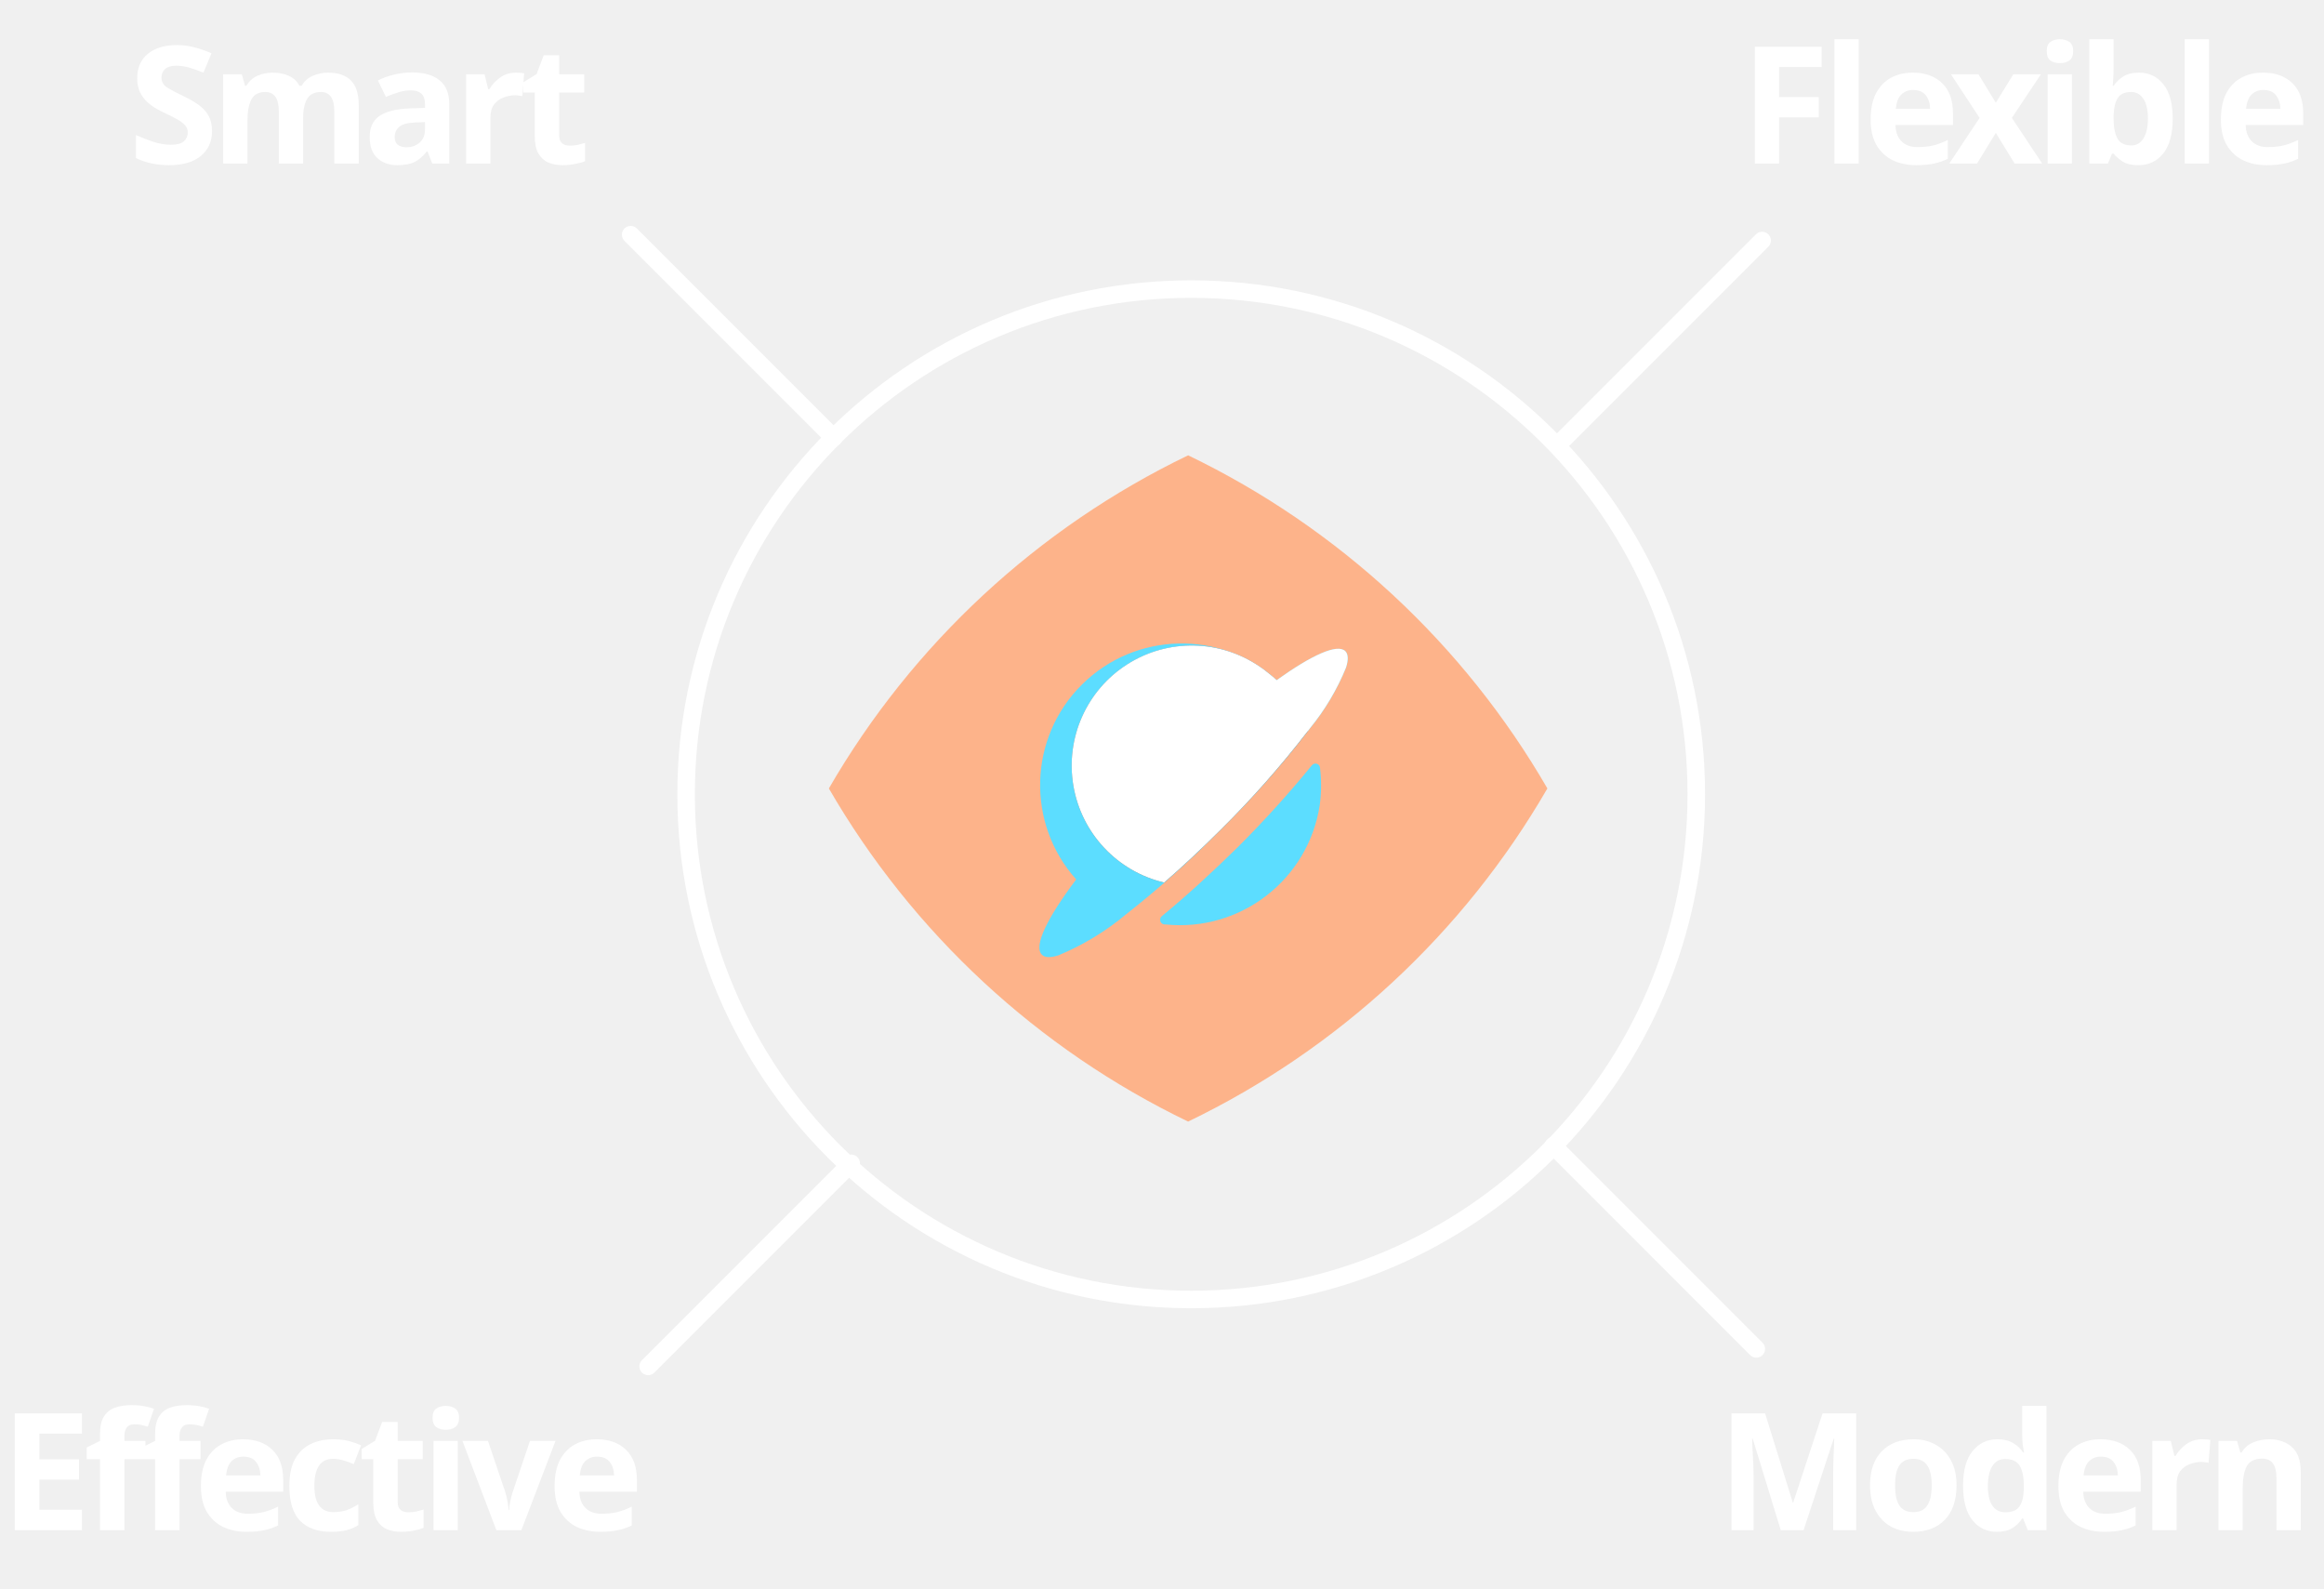
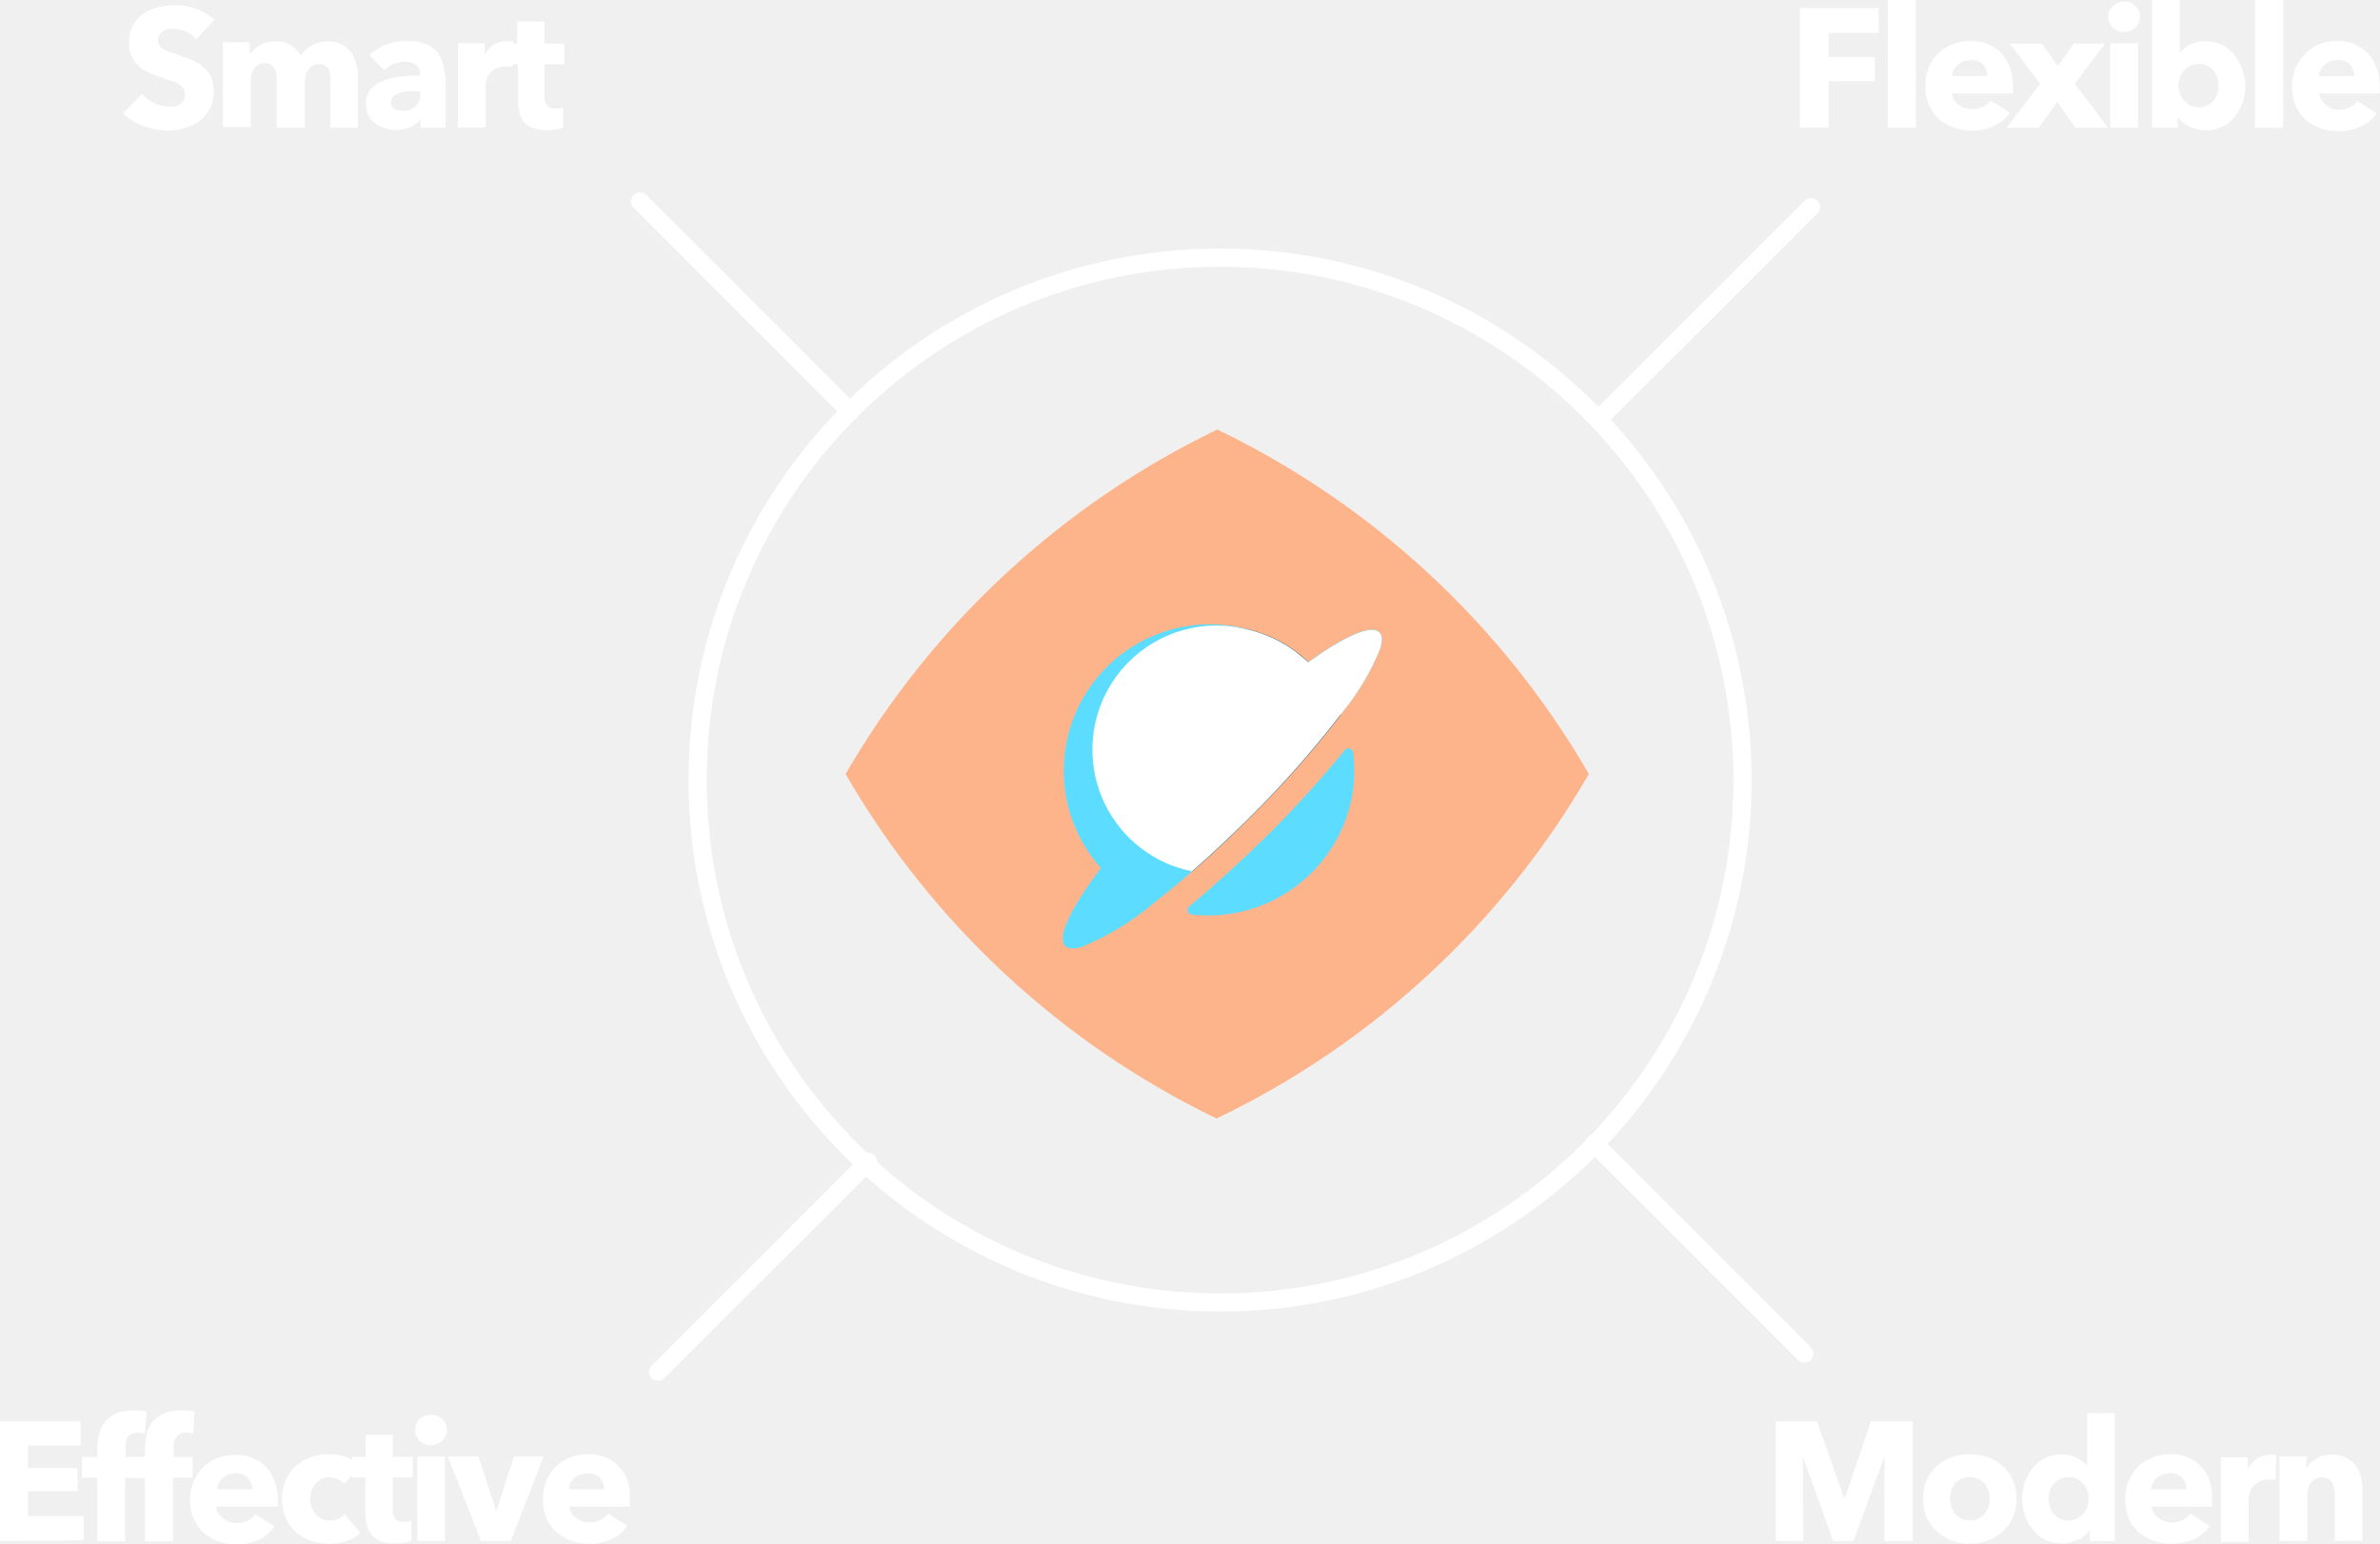
- <svg xmlns="http://www.w3.org/2000/svg" viewBox="0 0 199 136">
+ <svg xmlns="http://www.w3.org/2000/svg" viewBox="0 0 197.02 127.81">
  <defs>
-     <style>
-       .cls-1 {
-         fill: #ffad7f;
-         opacity: 0.896;
-       }
- 
-       .cls-2 {
-         fill: #5cddff;
-       }
- 
-       .cls-3 {
-         fill: #4d7882;
-       }
- 
-       .cls-4, .cls-5 {
-         fill: #fff;
-       }
- 
-       .cls-5 {
-         font-size: 14px;
-         font-family: "avenirBold";
-         font-weight: 700;
-         letter-spacing: -0.05em;
-       }
- 
-       .cls-6, .cls-7, .cls-9 {
-         fill: none;
-       }
- 
-       .cls-6, .cls-7 {
-         stroke: #fff;
-         stroke-width: 1.5px;
-       }
- 
-       .cls-7 {
-         stroke-linecap: round;
-       }
- 
-       .cls-8 {
-         stroke: none;
-       }
-     </style>
+     <style>.cls-1{opacity:0.9;}.cls-1,.cls-6{isolation:isolate;}.cls-2{fill:#ffad7f;}.cls-3{fill:#5cddff;}.cls-4{fill:#4d7882;}.cls-5{fill:#fff;}.cls-7{fill:none;}</style>
  </defs>
-   <g id="Group_19" data-name="Group 19" transform="translate(-846 -2457)">
-     <path id="Intersection_1" data-name="Intersection 1" class="cls-1" d="M70.974,106.5a71.306,71.306,0,0,1,30.764-28.52A71.306,71.306,0,0,1,132.5,106.5a71.306,71.306,0,0,1-30.764,28.52A71.306,71.306,0,0,1,70.974,106.5Z" transform="translate(846 2418)" />
-     <g id="Group_16" data-name="Group 16" transform="translate(-13 2719)">
-       <g id="Group_5" data-name="Group 5" transform="translate(948 -207)">
-         <path id="Path_22" data-name="Path 22" class="cls-2" d="M27.878,17.724A12.112,12.112,0,0,1,14.657,27.962h-.1a.4.4,0,0,1-.213-.7c2.02-1.66,4.231-3.672,6.471-5.876a92.6,92.6,0,0,0,6.39-7.051.389.389,0,0,1,.69.206A12.486,12.486,0,0,1,27.878,17.724Z" transform="translate(-3.867 -3.82)" />
-         <path id="Path_23" data-name="Path 23" class="cls-2" d="M26.388,2.261A20.2,20.2,0,0,1,23.31,7.446a83.666,83.666,0,0,1-7.668,8.711,86.432,86.432,0,0,1-8.079,7.22A22.469,22.469,0,0,1,1.753,26.9c-.668.213-1.153.2-1.41-.059-.734-.734.47-3.166,2.938-6.442A12.119,12.119,0,0,1,20.453,3.34C23.443,1.2,25.654.189,26.329.858,26.586,1.115,26.594,1.6,26.388,2.261Z" transform="translate(-0.129 -0.109)" />
-         <path id="Path_24" data-name="Path 24" class="cls-3" d="M24.107,7.784a84.355,84.355,0,0,1-7.462,8.432c-1.653,1.645-3.276,3.166-4.826,4.51a10.283,10.283,0,1,1,8.2-18.473c.154.1.294.206.441.316l.353.279a10.283,10.283,0,0,1,3.291,4.936Z" transform="translate(-1.131 -0.167)" />
-         <path id="Path_25" data-name="Path 25" class="cls-4" d="M27.39,2.319A20.2,20.2,0,0,1,24.312,7.5l-.206.272a84.357,84.357,0,0,1-7.462,8.439c-1.653,1.645-3.276,3.166-4.826,4.51a10.283,10.283,0,1,1,8.2-18.473c.154.1.294.206.441.316l.353.279c.22.169.433.36.639.551,2.989-2.145,5.2-3.151,5.876-2.483C27.588,1.173,27.6,1.658,27.39,2.319Z" transform="translate(-1.131 -0.167)" />
+   <g id="Layer_2" data-name="Layer 2">
+     <g id="Layer_1-2" data-name="Layer 1">
+       <g id="Group_19" data-name="Group 19">
+         <g id="Intersection_1" data-name="Intersection 1" class="cls-1">
+           <path class="cls-2" d="M70,64.08a71.37,71.37,0,0,1,30.77-28.52,71.35,71.35,0,0,1,30.76,28.52A71.2,71.2,0,0,1,100.71,92.6,71.23,71.23,0,0,1,70,64.08Z" />
+         </g>
+         <g id="Group_16" data-name="Group 16">
+           <g id="Group_5" data-name="Group 5">
+             <g id="Path_22" data-name="Path 22">
+               <path class="cls-3" d="M112,65.49A12.12,12.12,0,0,1,98.77,75.73h-.1a.4.4,0,0,1-.35-.45.35.35,0,0,1,.14-.25c2-1.66,4.23-3.68,6.47-5.88a92.75,92.75,0,0,0,6.39-7.05.38.38,0,0,1,.54-.06.41.41,0,0,1,.15.26A12.61,12.61,0,0,1,112,65.49Z" />
+             </g>
+             <g id="Path_23" data-name="Path 23">
+               <path class="cls-3" d="M114.24,53.74a20.11,20.11,0,0,1-3.08,5.18,82.39,82.39,0,0,1-7.67,8.71,85,85,0,0,1-8.08,7.22,22.22,22.22,0,0,1-5.81,3.52c-.67.22-1.15.2-1.41-.05-.73-.74.47-3.17,2.94-6.45A12.12,12.12,0,0,1,108.3,54.81c3-2.14,5.2-3.15,5.88-2.48C114.44,52.59,114.44,53.07,114.24,53.74Z" />
+             </g>
+             <g id="Path_24" data-name="Path 24">
+               <path class="cls-4" d="M111,59.2a84,84,0,0,1-7.46,8.43c-1.65,1.65-3.27,3.17-4.82,4.51a10.28,10.28,0,1,1,8.2-18.47l.44.32.35.27A10.32,10.32,0,0,1,111,59.2Z" />
+             </g>
+             <g id="Path_25" data-name="Path 25">
+               <path class="cls-5" d="M114.24,53.74a20.28,20.28,0,0,1-3.08,5.18l-.21.27a84.13,84.13,0,0,1-7.46,8.44c-1.65,1.64-3.27,3.16-4.82,4.51a10.28,10.28,0,1,1,4.72-20,10.65,10.65,0,0,1,3.48,1.54l.44.32.35.28c.22.17.43.36.64.55,3-2.14,5.2-3.15,5.87-2.48C114.44,52.59,114.45,53.07,114.24,53.74Z" />
+             </g>
+           </g>
+         </g>
+         <g id="Flexible" class="cls-6">
+           <g class="cls-6">
+             <path class="cls-5" d="M151.37,2.72v2h3.83v2h-3.83v3.85H149V.67h6.52V2.72Z" />
+             <path class="cls-5" d="M156.27,10.58V0h2.33V10.58Z" />
+             <path class="cls-5" d="M166.63,7.18v.28a2.28,2.28,0,0,1,0,.27h-5.05a1.23,1.23,0,0,0,.17.53,1.49,1.49,0,0,0,.38.41,2,2,0,0,0,.52.28,2,2,0,0,0,.59.09,1.88,1.88,0,0,0,.93-.2,1.82,1.82,0,0,0,.61-.52l1.6,1a3.16,3.16,0,0,1-1.3,1.1,4.22,4.22,0,0,1-1.87.39,4.3,4.3,0,0,1-1.48-.25,3.53,3.53,0,0,1-1.22-.71,3.28,3.28,0,0,1-.83-1.16,3.84,3.84,0,0,1-.3-1.56,4,4,0,0,1,.29-1.55,3.52,3.52,0,0,1,.8-1.18,3.65,3.65,0,0,1,1.19-.75,4.24,4.24,0,0,1,1.49-.26,3.61,3.61,0,0,1,1.41.26,3,3,0,0,1,1.11.75,3.61,3.61,0,0,1,.72,1.19A4.57,4.57,0,0,1,166.63,7.18Zm-2.12-.88a1.38,1.38,0,0,0-.34-.94,1.3,1.3,0,0,0-1-.39,1.59,1.59,0,0,0-.62.11,1.49,1.49,0,0,0-.49.28,1.37,1.37,0,0,0-.33.43,1.15,1.15,0,0,0-.14.51Z" />
+             <path class="cls-5" d="M171.81,10.58l-1.5-2.14-1.54,2.14h-2.66l2.78-3.65-2.52-3.32h2.68l1.3,1.86,1.32-1.86h2.59l-2.51,3.32,2.76,3.65Z" />
+             <path class="cls-5" d="M177.15,1.39a1.16,1.16,0,0,1-.1.49,1.15,1.15,0,0,1-.28.4,1.51,1.51,0,0,1-.42.27,1.45,1.45,0,0,1-.51.1,1.31,1.31,0,0,1-.94-.37,1.23,1.23,0,0,1-.38-.89,1.19,1.19,0,0,1,.1-.49,1.38,1.38,0,0,1,.28-.4,1.51,1.51,0,0,1,.42-.27,1.27,1.27,0,0,1,.52-.1,1.44,1.44,0,0,1,.51.09,1.51,1.51,0,0,1,.42.27,1.26,1.26,0,0,1,.28.4A1.18,1.18,0,0,1,177.15,1.39Zm-2.46,9.19v-7H177v7Z" />
+             <path class="cls-5" d="M185.88,7.07a4.37,4.37,0,0,1-.23,1.4A3.65,3.65,0,0,1,185,9.65a3.11,3.11,0,0,1-1,.82,3,3,0,0,1-1.4.31,3.18,3.18,0,0,1-1.33-.29,2.2,2.2,0,0,1-1-.82h0v.91h-2.12V0h2.3V4.35h0a3,3,0,0,1,.82-.64,2.64,2.64,0,0,1,1.31-.29,3,3,0,0,1,1.36.29,3.15,3.15,0,0,1,1,.8,3.5,3.5,0,0,1,.65,1.17A4,4,0,0,1,185.88,7.07Zm-2.22,0a2.16,2.16,0,0,0-.1-.66,1.78,1.78,0,0,0-.32-.57,1.65,1.65,0,0,0-.51-.39,1.53,1.53,0,0,0-.72-.16,1.47,1.47,0,0,0-.7.16,1.58,1.58,0,0,0-.52.4,1.77,1.77,0,0,0-.34.58,1.85,1.85,0,0,0,0,1.31,1.77,1.77,0,0,0,.34.58,1.72,1.72,0,0,0,.52.4,1.47,1.47,0,0,0,.7.16,1.53,1.53,0,0,0,.72-.16,1.68,1.68,0,0,0,.51-.4,1.83,1.83,0,0,0,.32-.58A2.22,2.22,0,0,0,183.66,7.07Z" />
+             <path class="cls-5" d="M186.66,10.58V0H189V10.58Z" />
+             <path class="cls-5" d="M197,7.18v.28a2.35,2.35,0,0,1,0,.27H192a1.24,1.24,0,0,0,.18.53,1.32,1.32,0,0,0,.37.41A2,2,0,0,0,193,9a2,2,0,0,0,.6.09,1.83,1.83,0,0,0,1.54-.72l1.59,1a3.07,3.07,0,0,1-1.29,1.1,4.25,4.25,0,0,1-1.87.39,4.36,4.36,0,0,1-1.49-.25,3.62,3.62,0,0,1-1.22-.71,3.41,3.41,0,0,1-.83-1.16,3.84,3.84,0,0,1-.3-1.56,3.86,3.86,0,0,1,.3-1.55,3.38,3.38,0,0,1,.8-1.18A3.55,3.55,0,0,1,192,3.65a4.18,4.18,0,0,1,1.48-.26,3.61,3.61,0,0,1,1.41.26A3,3,0,0,1,196,4.4a3.3,3.3,0,0,1,.72,1.19A4.57,4.57,0,0,1,197,7.18Zm-2.11-.88a1.39,1.39,0,0,0-.35-.94,1.3,1.3,0,0,0-1-.39,1.51,1.51,0,0,0-.61.11,1.39,1.39,0,0,0-.49.28,1.58,1.58,0,0,0-.34.43,1.29,1.29,0,0,0-.14.51Z" />
+           </g>
+         </g>
+         <g id="Modern" class="cls-6">
+           <g class="cls-6">
+             <path class="cls-5" d="M156,127.58l0-7h0l-2.57,7h-1.68l-2.51-7h0l.05,7H147v-9.91h3.41l2.25,6.36h.06l2.16-6.36h3.46v9.91Z" />
+             <path class="cls-5" d="M166.94,124.07a3.86,3.86,0,0,1-.31,1.55,3.58,3.58,0,0,1-.84,1.17,3.7,3.7,0,0,1-1.23.75,4.16,4.16,0,0,1-1.5.27,4.1,4.1,0,0,1-1.49-.27,3.51,3.51,0,0,1-1.23-.75,3.44,3.44,0,0,1-.84-1.17,3.86,3.86,0,0,1-.31-1.55,3.81,3.81,0,0,1,.31-1.54,3.4,3.4,0,0,1,.84-1.16,3.62,3.62,0,0,1,1.23-.73,4.32,4.32,0,0,1,1.49-.25,4.37,4.37,0,0,1,1.5.25,3.82,3.82,0,0,1,1.23.73,3.53,3.53,0,0,1,.84,1.16A3.81,3.81,0,0,1,166.94,124.07Zm-2.22,0a1.91,1.91,0,0,0-.11-.66,1.78,1.78,0,0,0-.32-.57,1.58,1.58,0,0,0-.52-.39,1.46,1.46,0,0,0-.71-.16,1.53,1.53,0,0,0-.72.16,1.65,1.65,0,0,0-.51.39,2.24,2.24,0,0,0-.31.57,2.23,2.23,0,0,0,0,1.32,2,2,0,0,0,.32.58,1.5,1.5,0,0,0,.52.41,1.46,1.46,0,0,0,.71.16,1.53,1.53,0,0,0,.72-.16,1.57,1.57,0,0,0,.51-.41,1.83,1.83,0,0,0,.32-.58A2.16,2.16,0,0,0,164.72,124.07Z" />
+             <path class="cls-5" d="M173,127.58v-.91h0a2.1,2.1,0,0,1-1,.82,3.1,3.1,0,0,1-1.32.29,3,3,0,0,1-1.4-.31,3.11,3.11,0,0,1-1-.82,3.31,3.31,0,0,1-.65-1.18,4.37,4.37,0,0,1-.23-1.4,4.27,4.27,0,0,1,.23-1.39,3.71,3.71,0,0,1,.66-1.17,3.15,3.15,0,0,1,1-.8,3,3,0,0,1,1.36-.29,2.58,2.58,0,0,1,1.3.29,3,3,0,0,1,.83.64h0V117h2.29v10.58Zm-.08-3.5a1.82,1.82,0,0,0-.12-.65,1.77,1.77,0,0,0-.34-.58,1.58,1.58,0,0,0-.52-.4,1.47,1.47,0,0,0-.7-.16,1.53,1.53,0,0,0-.72.16,1.69,1.69,0,0,0-.52.39,1.76,1.76,0,0,0-.31.57,2.17,2.17,0,0,0-.11.66,2.24,2.24,0,0,0,.11.67,1.8,1.8,0,0,0,.31.58,1.72,1.72,0,0,0,.52.4,1.53,1.53,0,0,0,.72.16,1.47,1.47,0,0,0,.7-.16,1.72,1.72,0,0,0,.52-.4,1.77,1.77,0,0,0,.34-.58A1.84,1.84,0,0,0,172.89,124.08Z" />
+             <path class="cls-5" d="M183.12,124.18v.28a2.28,2.28,0,0,1,0,.27h-5a1.24,1.24,0,0,0,.18.53,1.32,1.32,0,0,0,.37.41,2,2,0,0,0,.52.28,2,2,0,0,0,.6.09,1.83,1.83,0,0,0,1.54-.72l1.59,1a3.07,3.07,0,0,1-1.29,1.1,4.6,4.6,0,0,1-3.35.14,3.58,3.58,0,0,1-1.23-.71,3.28,3.28,0,0,1-.83-1.16,4.18,4.18,0,0,1,0-3.11,3.38,3.38,0,0,1,.8-1.18,3.55,3.55,0,0,1,1.19-.75,4.18,4.18,0,0,1,1.48-.26,3.61,3.61,0,0,1,1.41.26,3,3,0,0,1,1.11.75,3.3,3.3,0,0,1,.72,1.19A4.57,4.57,0,0,1,183.12,124.18ZM181,123.3a1.39,1.39,0,0,0-.35-.94,1.3,1.3,0,0,0-1-.39,1.51,1.51,0,0,0-.61.11,1.46,1.46,0,0,0-.83.71,1.29,1.29,0,0,0-.14.51Z" />
+             <path class="cls-5" d="M188.37,122.5a1.57,1.57,0,0,0-.3,0l-.29,0a1.6,1.6,0,0,0-.77.17,1.62,1.62,0,0,0-.51.4,1.36,1.36,0,0,0-.27.52,1.65,1.65,0,0,0-.09.49v3.57h-2.29v-7h2.21v1h0a2.37,2.37,0,0,1,.75-.88,2,2,0,0,1,1.14-.33h.27l.22,0Z" />
+             <path class="cls-5" d="M193.27,127.58v-3.8a3.24,3.24,0,0,0-.05-.56,1.53,1.53,0,0,0-.16-.47.85.85,0,0,0-.32-.33,1.07,1.07,0,0,0-.51-.11,1.33,1.33,0,0,0-.54.11,1.1,1.1,0,0,0-.38.33,1.48,1.48,0,0,0-.23.49,2.1,2.1,0,0,0-.08.56v3.78h-2.31v-7h2.23v1h0a2.66,2.66,0,0,1,.33-.44,1.92,1.92,0,0,1,.48-.37,2.72,2.72,0,0,1,.6-.26,2.48,2.48,0,0,1,.68-.09,2.55,2.55,0,0,1,1.19.25,2.21,2.21,0,0,1,.79.65,2.54,2.54,0,0,1,.44.92,4.54,4.54,0,0,1,.13,1v4.31Z" />
+           </g>
+         </g>
+         <g id="Smart" class="cls-6">
+           <g class="cls-6">
+             <path class="cls-5" d="M16.24,3.25a2.38,2.38,0,0,0-1.77-.86,2.61,2.61,0,0,0-.48,0,1.11,1.11,0,0,0-.44.16,1.08,1.08,0,0,0-.33.31.78.78,0,0,0-.13.48.77.77,0,0,0,.1.42.87.87,0,0,0,.31.29,2.38,2.38,0,0,0,.48.23c.19.07.4.15.63.22l1.05.37a4.17,4.17,0,0,1,1,.54,3,3,0,0,1,.74.83,2.47,2.47,0,0,1,.29,1.24A3.26,3.26,0,0,1,17.38,9a3.05,3.05,0,0,1-.85,1,3.57,3.57,0,0,1-1.22.6,5.16,5.16,0,0,1-1.41.2,5.79,5.79,0,0,1-2.06-.38,4.25,4.25,0,0,1-1.65-1.05l1.57-1.6a2.88,2.88,0,0,0,1,.75,2.65,2.65,0,0,0,1.19.3,3,3,0,0,0,.52,0,1.34,1.34,0,0,0,.44-.19,1,1,0,0,0,.3-.33,1.13,1.13,0,0,0,.11-.51.82.82,0,0,0-.14-.47,1.42,1.42,0,0,0-.4-.36,3.21,3.21,0,0,0-.64-.29l-.88-.29A7.45,7.45,0,0,1,12.28,6a3.18,3.18,0,0,1-.81-.54,2.43,2.43,0,0,1-.57-.8,2.61,2.61,0,0,1-.22-1.14A2.89,2.89,0,0,1,11,2.11a2.92,2.92,0,0,1,.89-1A3.84,3.84,0,0,1,13.13.59,5.92,5.92,0,0,1,14.51.42a5,5,0,0,1,1.72.31,4.38,4.38,0,0,1,1.53.91Z" />
+             <path class="cls-5" d="M27.35,10.58V6.78a3.48,3.48,0,0,0,0-.57,1.53,1.53,0,0,0-.15-.47,1,1,0,0,0-.31-.32,1,1,0,0,0-.49-.11,1,1,0,0,0-.51.12,1.2,1.2,0,0,0-.37.34,1.3,1.3,0,0,0-.21.48,2.12,2.12,0,0,0-.07.57v3.76H22.9v-4a1.65,1.65,0,0,0-.24-1,.83.83,0,0,0-.75-.35,1,1,0,0,0-.85.43,1.81,1.81,0,0,0-.3,1.06v3.78H18.45v-7h2.22v1h0A2.59,2.59,0,0,1,21,4.14a1.86,1.86,0,0,1,.45-.37,3.29,3.29,0,0,1,.6-.26,2.73,2.73,0,0,1,.72-.09,2.55,2.55,0,0,1,1.28.3,2.14,2.14,0,0,1,.82.89,2.76,2.76,0,0,1,3.42-.94,2.34,2.34,0,0,1,.78.68,2.66,2.66,0,0,1,.42.92,4,4,0,0,1,.14,1v4.31Z" />
+             <path class="cls-5" d="M30.59,4.56A4,4,0,0,1,32,3.68a5.06,5.06,0,0,1,1.67-.29,4.3,4.3,0,0,1,1.49.22,2.11,2.11,0,0,1,1,.67,2.76,2.76,0,0,1,.55,1.14,6.72,6.72,0,0,1,.18,1.65v3.51H34.8V9.84h0a1.69,1.69,0,0,1-.81.67,2.85,2.85,0,0,1-1.17.24,3.69,3.69,0,0,1-.86-.11,2.53,2.53,0,0,1-.82-.36,2,2,0,0,1-.61-.68,2,2,0,0,1-.24-1,1.78,1.78,0,0,1,.41-1.22,2.61,2.61,0,0,1,1.07-.71,5.61,5.61,0,0,1,1.45-.34,13.76,13.76,0,0,1,1.55-.08V6.1a.86.86,0,0,0-.36-.76,1.63,1.63,0,0,0-.9-.24,2.26,2.26,0,0,0-.95.21,2.84,2.84,0,0,0-.77.5Zm4.21,3h-.29c-.26,0-.51,0-.77,0a3.28,3.28,0,0,0-.68.13,1.43,1.43,0,0,0-.5.29.67.67,0,0,0-.2.5.58.58,0,0,0,.09.33.75.75,0,0,0,.24.23,1.33,1.33,0,0,0,.32.12l.35,0a1.46,1.46,0,0,0,1.07-.38,1.45,1.45,0,0,0,.37-1Z" />
+             <path class="cls-5" d="M42.43,5.5a1.57,1.57,0,0,0-.3,0l-.29,0a1.67,1.67,0,0,0-.78.17,1.69,1.69,0,0,0-.5.4,1.36,1.36,0,0,0-.27.52A1.65,1.65,0,0,0,40.2,7v3.57H37.91v-7h2.21v1h0a2.28,2.28,0,0,1,.75-.88A2,2,0,0,1,42,3.42h.27l.22,0Z" />
+             <path class="cls-5" d="M45.08,5.32V8a1.19,1.19,0,0,0,.19.74.8.8,0,0,0,.67.24l.36,0a1.22,1.22,0,0,0,.32-.09l0,1.68a3.07,3.07,0,0,1-.6.15,4.4,4.4,0,0,1-.73.06,3.61,3.61,0,0,1-1.17-.17,1.82,1.82,0,0,1-.76-.51A2,2,0,0,1,43,9.29a4.08,4.08,0,0,1-.12-1V5.32H41.72V3.61h1.1V1.78h2.26V3.61h1.63V5.32Z" />
+           </g>
+         </g>
+         <g id="Effective" class="cls-6">
+           <g class="cls-6">
+             <path class="cls-5" d="M0,127.58v-9.91H6.66v2H2.31v1.87H6.43v1.92H2.31v2.06H6.92v2Z" />
+             <path class="cls-5" d="M12,118.69l-.3-.07-.33,0a1,1,0,0,0-.52.11.81.81,0,0,0-.31.3,1.36,1.36,0,0,0-.15.43,2.42,2.42,0,0,0,0,.47v.7H11.9v1.71H10.35v5.26H8.05v-5.26H6.78v-1.71H8.05v-.67a5.45,5.45,0,0,1,.14-1.23,2.67,2.67,0,0,1,.48-1,2.48,2.48,0,0,1,.93-.7,3.58,3.58,0,0,1,1.45-.26,5.65,5.65,0,0,1,.58,0,3.69,3.69,0,0,1,.52.1Z" />
+             <path class="cls-5" d="M16,118.69l-.29-.07-.34,0a1,1,0,0,0-.51.11.75.75,0,0,0-.31.3,1.16,1.16,0,0,0-.16.43,3.57,3.57,0,0,0,0,.47v.7h1.56v1.71H14.32v5.26H12v-5.26H10.75v-1.71H12v-.67a4.94,4.94,0,0,1,.14-1.23,2.67,2.67,0,0,1,.48-1,2.53,2.53,0,0,1,.92-.7,3.62,3.62,0,0,1,1.45-.26,5.46,5.46,0,0,1,.58,0,3.85,3.85,0,0,1,.53.1Z" />
+             <path class="cls-5" d="M23,124.18v.28a2.35,2.35,0,0,1,0,.27H17.89a1.24,1.24,0,0,0,.18.53,1.45,1.45,0,0,0,.37.41A2,2,0,0,0,19,126a2,2,0,0,0,.6.09,1.83,1.83,0,0,0,1.54-.72l1.59,1a3.07,3.07,0,0,1-1.29,1.1,4.6,4.6,0,0,1-3.35.14,3.58,3.58,0,0,1-1.23-.71,3.26,3.26,0,0,1-.82-1.16,3.68,3.68,0,0,1-.31-1.56,3.86,3.86,0,0,1,.3-1.55,3.38,3.38,0,0,1,.8-1.18,3.55,3.55,0,0,1,1.19-.75,4.18,4.18,0,0,1,1.48-.26,3.61,3.61,0,0,1,1.41.26,3,3,0,0,1,1.11.75,3.3,3.3,0,0,1,.72,1.19A4.57,4.57,0,0,1,23,124.18Zm-2.11-.88a1.39,1.39,0,0,0-.35-.94,1.3,1.3,0,0,0-1-.39,1.51,1.51,0,0,0-.61.11,1.39,1.39,0,0,0-.49.28,1.58,1.58,0,0,0-.34.43,1.29,1.29,0,0,0-.14.51Z" />
+             <path class="cls-5" d="M28.5,122.87a1.3,1.3,0,0,0-.53-.41,1.64,1.64,0,0,0-.68-.15,1.53,1.53,0,0,0-.66.14,1.65,1.65,0,0,0-.51.39,2,2,0,0,0-.33.57,2.26,2.26,0,0,0-.11.69,1.9,1.9,0,0,0,.11.68,1.47,1.47,0,0,0,.33.57,1.65,1.65,0,0,0,.51.39,1.69,1.69,0,0,0,.68.14,1.9,1.9,0,0,0,.7-.14,1.29,1.29,0,0,0,.55-.38l1.27,1.55a3,3,0,0,1-1.12.66,4.33,4.33,0,0,1-1.45.24,4.78,4.78,0,0,1-1.54-.25,3.64,3.64,0,0,1-1.25-.74,3.41,3.41,0,0,1-.83-1.17,4.13,4.13,0,0,1,0-3.09,3.41,3.41,0,0,1,.83-1.17,3.64,3.64,0,0,1,1.25-.74,4.22,4.22,0,0,1,1.52-.26,3.67,3.67,0,0,1,.75.07,4.23,4.23,0,0,1,.72.19,3,3,0,0,1,.63.29,2.8,2.8,0,0,1,.49.39Z" />
+             <path class="cls-5" d="M32.52,122.32V125a1.19,1.19,0,0,0,.19.74.82.82,0,0,0,.68.24l.36,0a1.14,1.14,0,0,0,.31-.09l0,1.68a3.27,3.27,0,0,1-.6.15,4.49,4.49,0,0,1-.73.06,3.64,3.64,0,0,1-1.18-.17,1.89,1.89,0,0,1-.76-.51,2,2,0,0,1-.41-.78,3.65,3.65,0,0,1-.13-1v-3H29.16v-1.71h1.11v-1.83h2.25v1.83h1.64v1.71Z" />
+             <path class="cls-5" d="M37,118.39a1.17,1.17,0,0,1-.11.49,1.15,1.15,0,0,1-.28.4,1.27,1.27,0,0,1-.42.27,1.45,1.45,0,0,1-.51.1,1.3,1.3,0,0,1-.93-.37,1.24,1.24,0,0,1-.28-1.38,1.08,1.08,0,0,1,.28-.4,1.51,1.51,0,0,1,.42-.27,1.22,1.22,0,0,1,.51-.1,1.44,1.44,0,0,1,.51.09,1.28,1.28,0,0,1,.7.67A1.18,1.18,0,0,1,37,118.39Zm-2.46,9.19v-7h2.29v7Z" />
+             <path class="cls-5" d="M42.29,127.58H39.82l-2.75-7h2.54l1.47,4.52h0l1.47-4.52H45Z" />
+             <path class="cls-5" d="M52.14,124.18v.28a2.28,2.28,0,0,1,0,.27h-5a1.23,1.23,0,0,0,.17.53,1.49,1.49,0,0,0,.38.41,1.86,1.86,0,0,0,.52.28,2,2,0,0,0,.59.09,1.88,1.88,0,0,0,.93-.2,1.82,1.82,0,0,0,.61-.52l1.6,1a3.16,3.16,0,0,1-1.3,1.1,4.21,4.21,0,0,1-1.86.39,4.32,4.32,0,0,1-1.49-.25,3.53,3.53,0,0,1-1.22-.71,3.28,3.28,0,0,1-.83-1.16,3.84,3.84,0,0,1-.3-1.56,4,4,0,0,1,.29-1.55,3.52,3.52,0,0,1,.8-1.18,3.65,3.65,0,0,1,1.19-.75,4.24,4.24,0,0,1,1.49-.26,3.61,3.61,0,0,1,1.41.26,3,3,0,0,1,1.11.75,3.61,3.61,0,0,1,.72,1.19A4.57,4.57,0,0,1,52.14,124.18ZM50,123.3a1.38,1.38,0,0,0-.34-.94,1.3,1.3,0,0,0-1-.39,1.59,1.59,0,0,0-.62.11,1.49,1.49,0,0,0-.49.28,1.37,1.37,0,0,0-.33.43,1.15,1.15,0,0,0-.14.51Z" />
+           </g>
+         </g>
+         <g id="Ellipse_113" data-name="Ellipse 113">
+           <circle class="cls-7" cx="100.98" cy="64.58" r="44" />
+           <path class="cls-5" d="M101,108.58a44,44,0,1,1,44-44A44,44,0,0,1,101,108.58Zm0-86.5a42.5,42.5,0,1,0,42.5,42.5A42.55,42.55,0,0,0,101,22.08Z" />
+         </g>
+         <g id="Group_17" data-name="Group 17">
+           <g id="Path_29" data-name="Path 29">
+             <path class="cls-5" d="M132.48,35.31a.73.73,0,0,1-.53-.22A.74.74,0,0,1,132,34l17.39-17.38a.74.74,0,0,1,1.06,0,.75.75,0,0,1,0,1.06L133,35.09A.74.74,0,0,1,132.48,35.31Z" />
+           </g>
+           <g id="Path_30" data-name="Path 30">
+             <path class="cls-5" d="M54.48,114.31a.73.73,0,0,1-.53-.22A.74.74,0,0,1,54,113L71.34,95.65a.74.74,0,0,1,1.06,0,.75.75,0,0,1,0,1.06L55,114.09A.74.74,0,0,1,54.48,114.31Z" />
+           </g>
+         </g>
+         <g id="Group_18" data-name="Group 18">
+           <g id="Path_29-2" data-name="Path 29-2">
+             <path class="cls-5" d="M149.37,112.81a.73.73,0,0,1-.53-.22L131.45,95.21a.77.77,0,0,1,0-1.07.75.75,0,0,1,1.06,0l17.39,17.39a.75.75,0,0,1,0,1.06A.74.74,0,0,1,149.37,112.81Z" />
+           </g>
+           <g id="Path_30-2" data-name="Path 30-2">
+             <path class="cls-5" d="M70.37,34.81a.73.73,0,0,1-.53-.22L52.45,17.21a.77.77,0,0,1,0-1.07.75.75,0,0,1,1.06,0L70.9,33.53a.75.75,0,0,1,0,1.06A.74.74,0,0,1,70.37,34.81Z" />
+           </g>
+         </g>
      </g>
-     </g>
-     <text id="Flexible" class="cls-5" transform="translate(995 2471)">
-       <tspan x="0" y="0">Flexible</tspan>
-     </text>
-     <text id="Modern" class="cls-5" transform="translate(993 2588)">
-       <tspan x="0" y="0">Modern</tspan>
-     </text>
-     <text id="Smart" class="cls-5" transform="translate(857 2471)">
-       <tspan x="0" y="0">Smart</tspan>
-     </text>
-     <text id="Effective" class="cls-5" transform="translate(846 2588)">
-       <tspan x="0" y="0">Effective</tspan>
-     </text>
-     <g id="Ellipse_113" data-name="Ellipse 113" class="cls-6" transform="translate(904 2481)">
-       <circle class="cls-8" cx="44" cy="44" r="44" />
-       <circle class="cls-9" cx="44" cy="44" r="43.25" />
-     </g>
-     <g id="Group_17" data-name="Group 17">
-       <path id="Path_29" data-name="Path 29" class="cls-7" d="M978.5,2495.98l17.388-17.388" transform="translate(1 -1)" />
-       <path id="Path_30" data-name="Path 30" class="cls-7" d="M978.5,2495.98l17.388-17.388" transform="translate(-77 78)" />
-     </g>
-     <g id="Group_18" data-name="Group 18" transform="translate(3473.982 1575.591) rotate(90)">
-       <path id="Path_29-2" data-name="Path 29" class="cls-7" d="M978.5,2495.98l17.388-17.388" transform="translate(1 -1)" />
-       <path id="Path_30-2" data-name="Path 30" class="cls-7" d="M978.5,2495.98l17.388-17.388" transform="translate(-77 78)" />
    </g>
  </g>
</svg>
